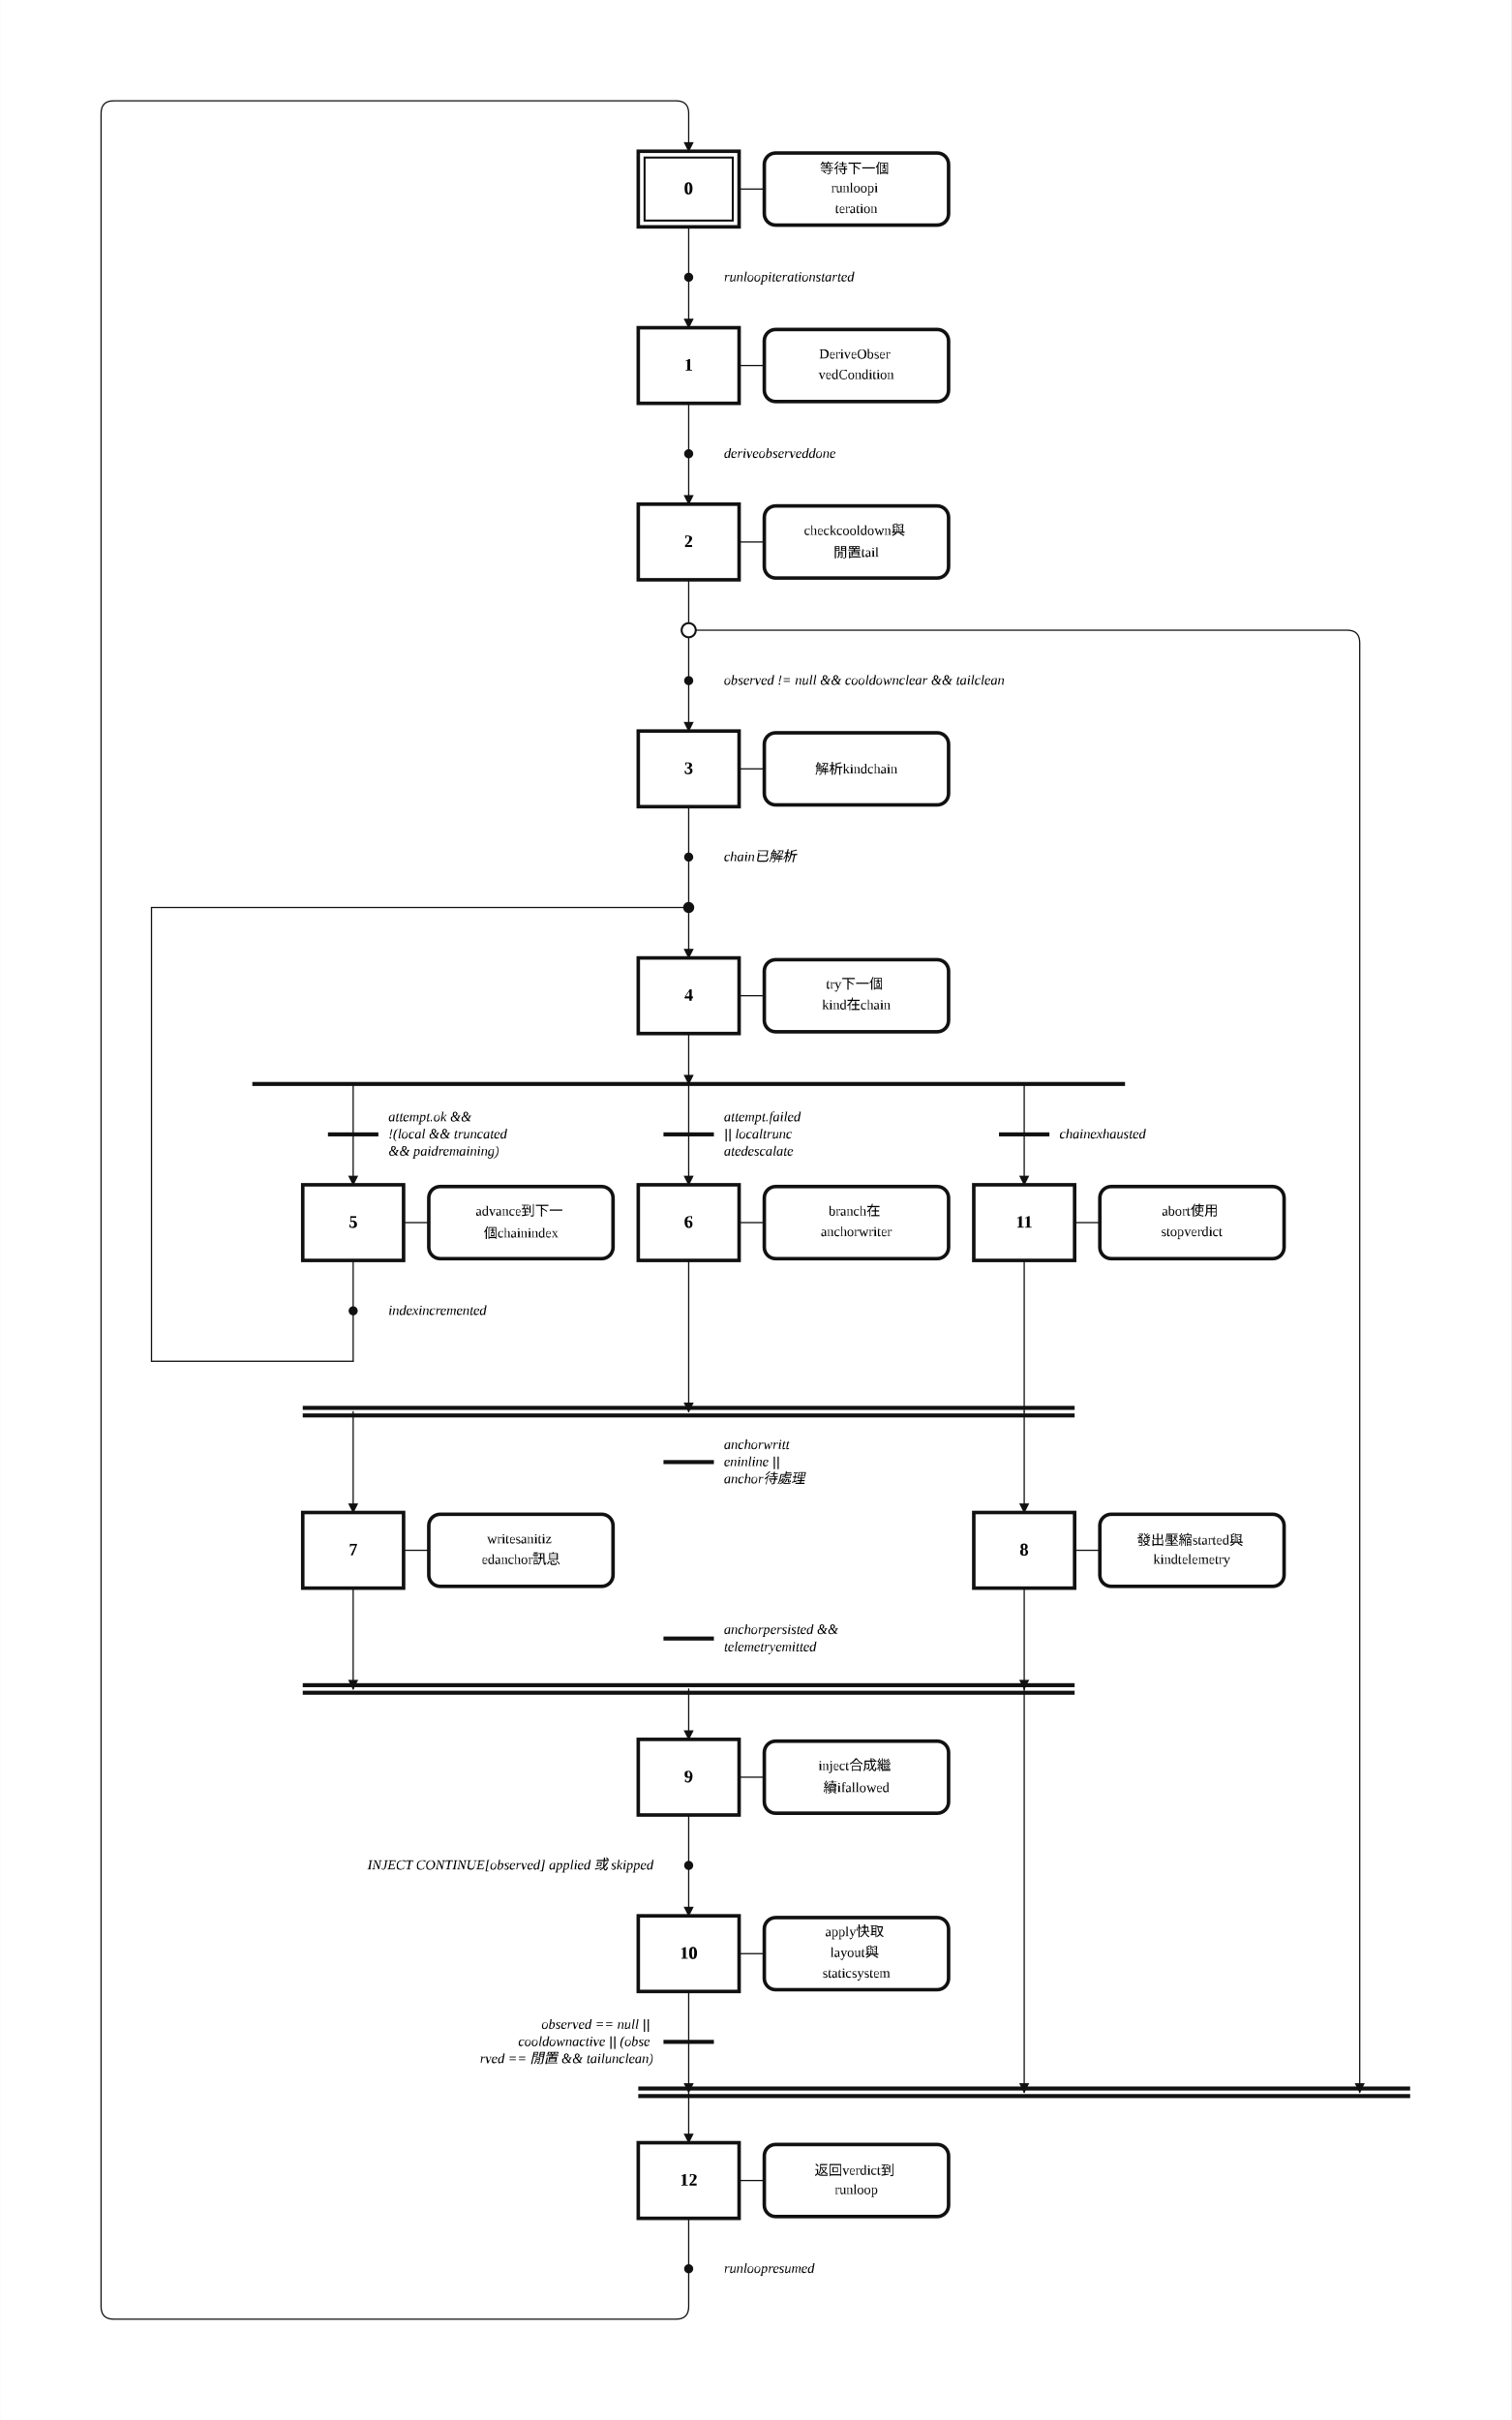
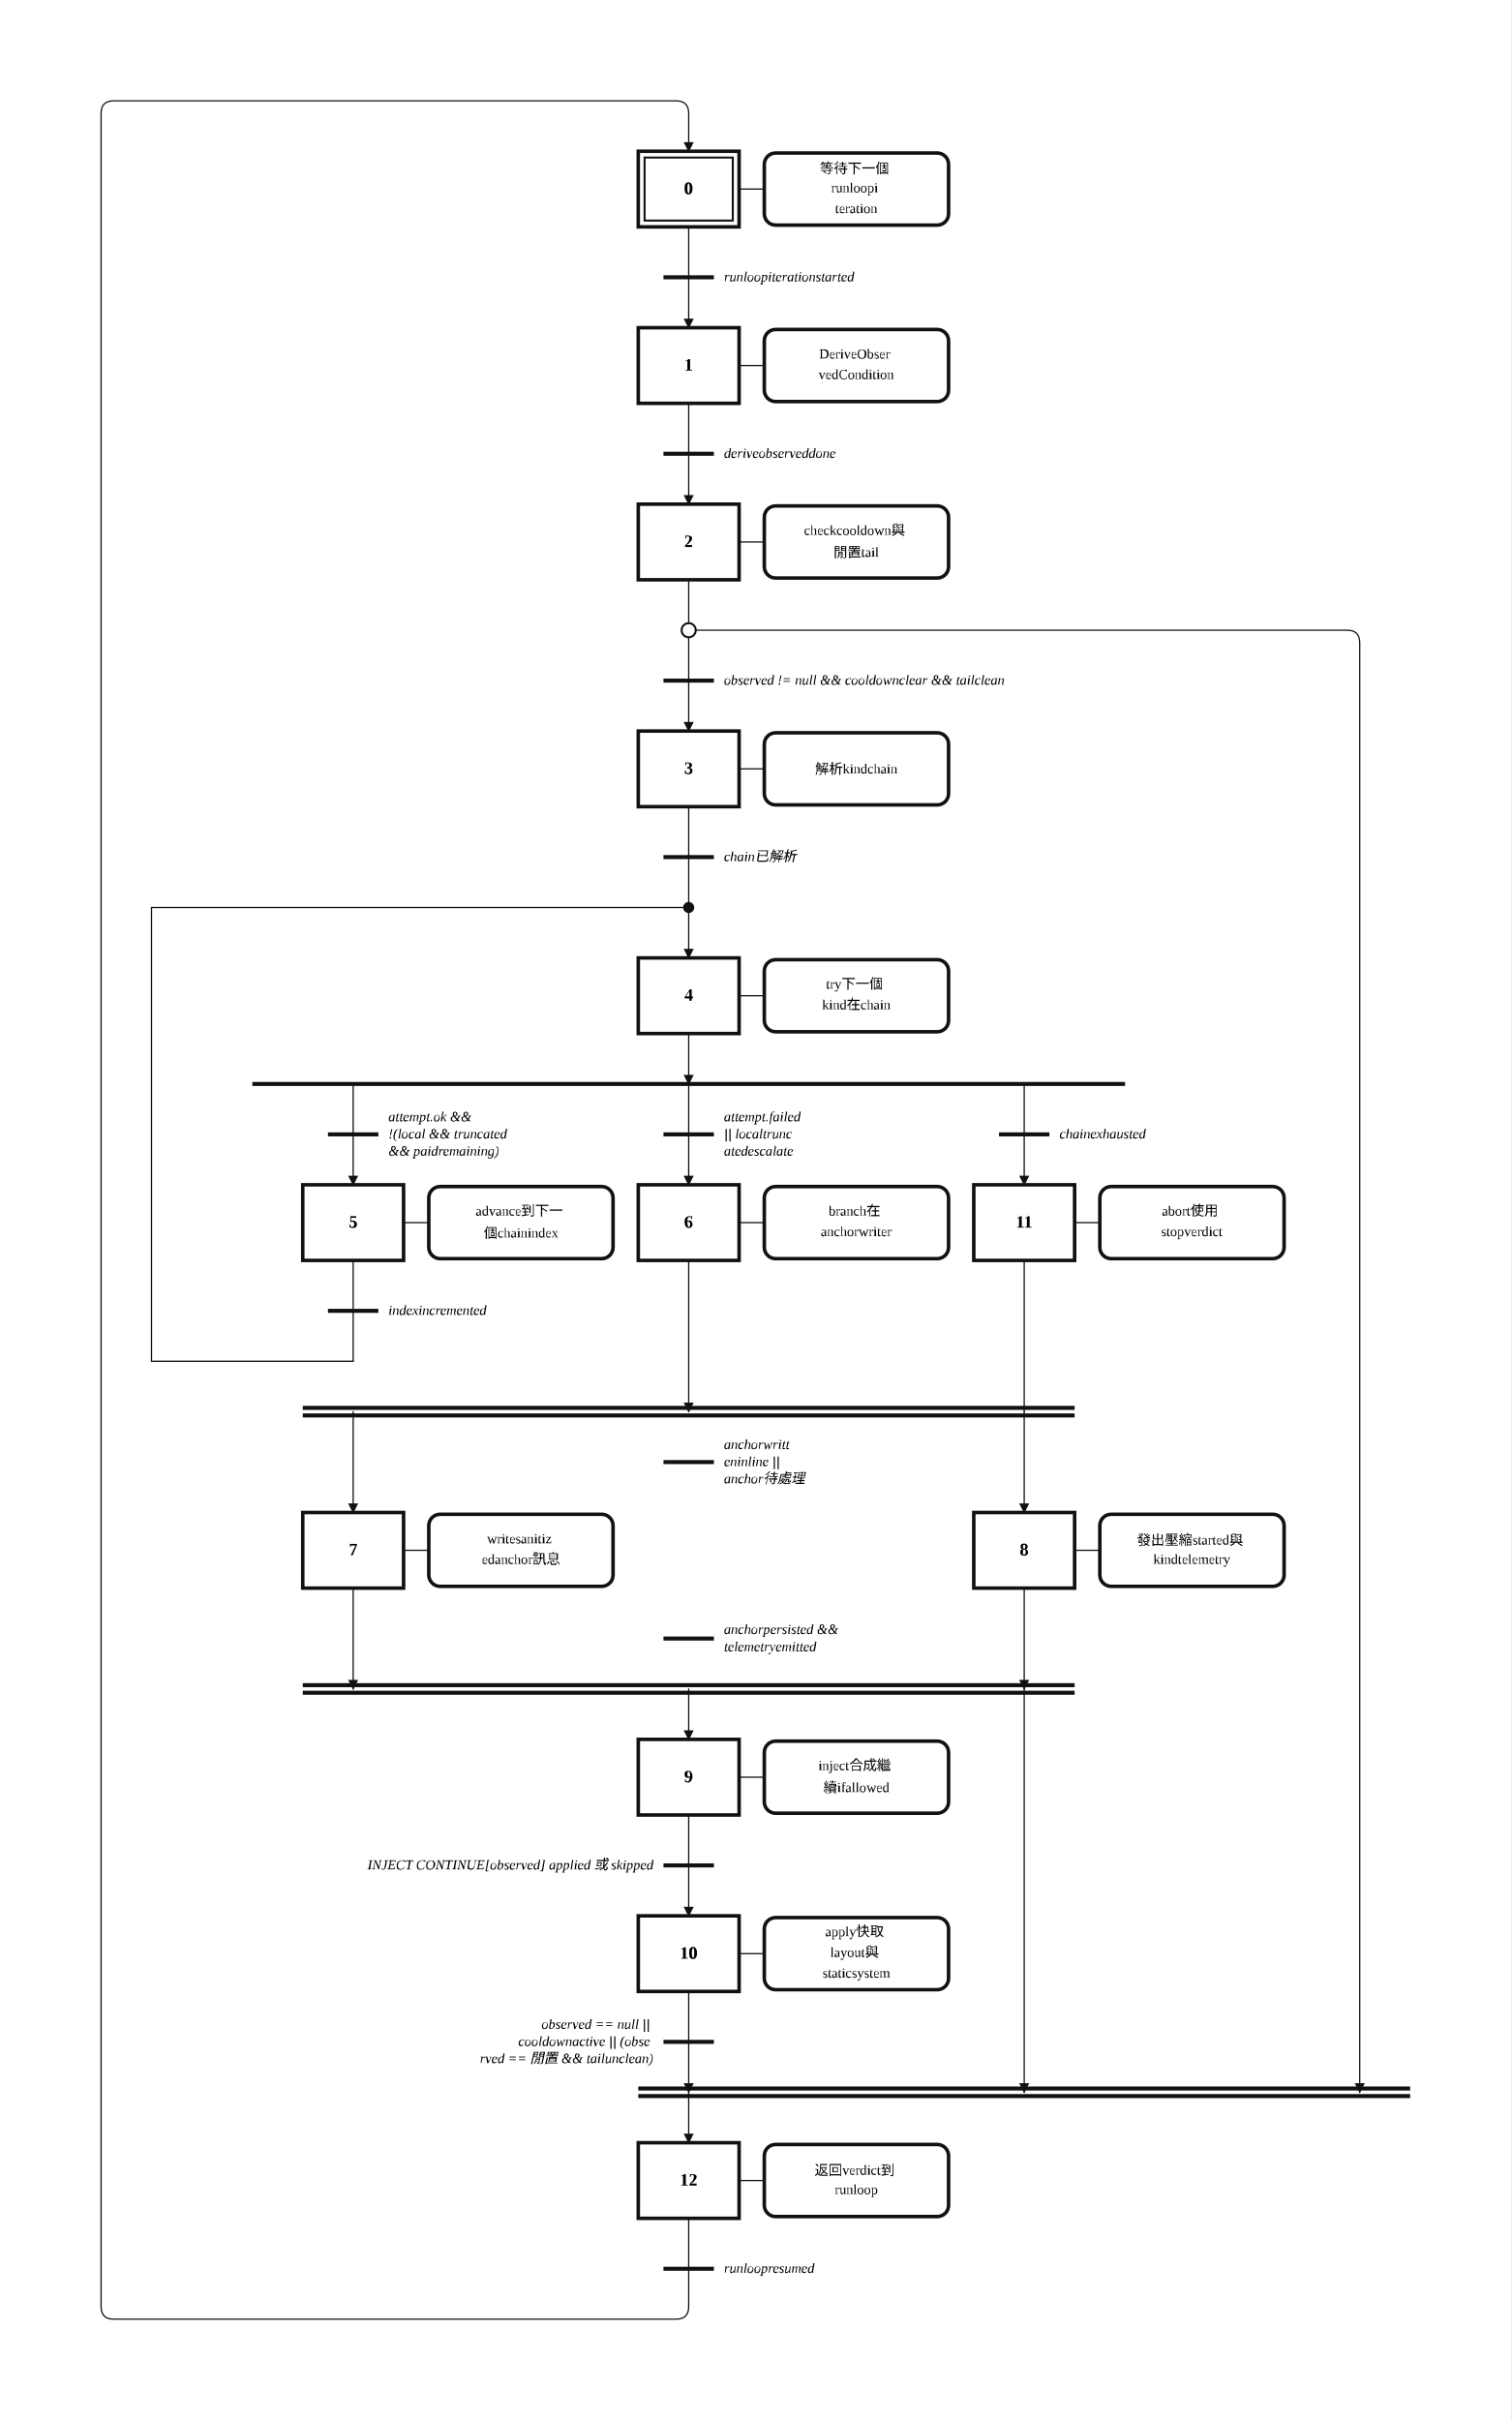
<svg xmlns="http://www.w3.org/2000/svg" width="1199" height="1920" viewBox="-4.00 -2.00 59.93 96.00" role="img">
  <style>
.step{fill:#fff;stroke:#111;stroke-width:.14}.step-inner{fill:none;stroke:#111;stroke-width:.08}
.action{fill:#fff;stroke:#111;stroke-width:.14}.gate{stroke:#111;stroke-width:.16}
.edge{fill:none;stroke:#111;stroke-width:.05;stroke-linecap:round;stroke-linejoin:round}.edge-arrow{marker-end:url(#arrow)}
.flyover-mask{stroke:#fff;stroke-width:.12;stroke-linecap:round}
.flyover{fill:none;stroke:#111;stroke-width:.05;stroke-linecap:round}
.junction{fill:#111;stroke:#111;stroke-width:0}.branch-junction{fill:#fff;stroke:#111;stroke-width:.08}
.assoc{stroke:#111;stroke-width:.05}.label{font:bold .7px 'Times New Roman', 'BiauKai', 'DFKai-SB', serif;text-anchor:middle;dominant-baseline:middle}
.action-label{font:.55px 'Times New Roman', 'BiauKai', 'DFKai-SB', serif;text-anchor:middle;dominant-baseline:middle}.gate-label{font:italic .55px 'Times New Roman', 'BiauKai', 'DFKai-SB', serif;text-anchor:start;dominant-baseline:middle}.gate-label-left{font:italic .55px 'Times New Roman', 'BiauKai', 'DFKai-SB', serif;text-anchor:end;dominant-baseline:middle}
</style>
  <defs>
    <marker id="arrow" markerWidth="0.4" markerHeight="0.4" refX="0.36" refY="0.2" orient="auto" markerUnits="userSpaceOnUse">
      <path d="M 0 0 L 0.4 0.2 L 0 0.4 z" fill="#111" />
    </marker>
  </defs>
  <rect x="-4.00" y="-2.00" width="59.93" height="96.00" fill="white" />
  <path class="edge edge-arrow" d="M 23.31 32.00 L 23.31 36.00" />
  <path class="edge" d="M 23.31 7.00 L 23.31 9.00" />
  <path class="edge edge-arrow" d="M 23.31 9.00 L 23.31 11.00" />
  <path class="edge" d="M 23.31 14.00 L 23.31 16.00" />
  <path class="edge edge-arrow" d="M 23.31 16.00 L 23.31 18.00" />
  <path class="edge" d="M 23.31 21.00 L 23.31 23.00" />
  <path class="edge" d="M 23.31 23.00 L 23.31 25.00" />
  <path class="edge edge-arrow" d="M 23.31 25.00 L 23.31 27.00" />
  <path class="edge edge-arrow" d="M 23.31 23.00 L 49.43 23.00 Q 49.93 23.00 49.93 23.50 L 49.93 81.00" />
  <path class="edge edge-arrow" d="M 23.31 81.00 L 23.31 83.00" />
  <path class="edge" d="M 23.31 30.00 L 23.31 32.00" />
  <path class="edge edge-arrow" d="M 23.31 39.00 L 23.31 41.00" />
  <path class="edge edge-arrow" d="M 10.00 41.00 L 10.00 45.00" />
  <path class="edge edge-arrow" d="M 23.31 41.00 L 23.31 45.00" />
  <path class="edge edge-arrow" d="M 36.62 41.00 L 36.62 45.00" />
  <path class="edge" d="M 10.00 48.00 L 10.00 50.00" />
  <path class="edge" d="M 10.00 50.00 L 10.00 52.00" />
  <path class="edge" d="M 10.00 52.00 L 2.00 52.00" />
  <path class="edge" d="M 2.00 52.00 L 2.00 34.00" />
  <path class="edge" d="M 2.00 34.00 L 23.31 34.00" />
  <path class="edge edge-arrow" d="M 23.31 48.00 L 23.31 54.00" />
  <path class="edge edge-arrow" d="M 10.00 54.00 L 10.00 58.00" />
  <path class="edge edge-arrow" d="M 36.62 54.00 L 36.62 58.00" />
  <path class="edge edge-arrow" d="M 10.00 61.00 L 10.00 65.00" />
  <path class="edge edge-arrow" d="M 23.31 65.00 L 23.31 67.00" />
  <path class="edge edge-arrow" d="M 36.62 61.00 L 36.62 65.00" />
  <path class="edge" d="M 23.31 70.00 L 23.31 72.00" />
  <path class="edge edge-arrow" d="M 23.31 72.00 L 23.31 74.00" />
  <path class="edge edge-arrow" d="M 23.31 77.00 L 23.31 81.00" />
  <path class="edge" d="M 36.62 48.00 L 36.62 54.00" />
  <path class="edge" d="M 36.62 58.00 L 36.62 61.00" />
  <path class="edge edge-arrow" d="M 36.62 65.00 L 36.62 81.00" />
  <path class="edge" d="M 23.31 86.00 L 23.31 88.00" />
  <path class="edge edge-arrow" d="M 23.31 88.00 L 23.31 89.50 Q 23.31 90.00 22.81 90.00 L 0.50 90.00 Q 0.00 90.00 0.00 89.50 L 0.00 2.50 Q 0.00 2.00 0.50 2.00 L 22.81 2.00 Q 23.31 2.00 23.31 2.50 L 23.31 4.00" />
  <rect class="step" x="21.31" y="4.00" width="4.00" height="3.00" />
  <rect class="step-inner" x="21.56" y="4.25" width="3.50" height="2.50" />
  <text class="label" x="23.31" y="5.50">0</text>
  <rect class="step" x="21.31" y="11.00" width="4.00" height="3.00" />
  <text class="label" x="23.31" y="12.50">1</text>
  <rect class="step" x="21.31" y="18.00" width="4.00" height="3.00" />
  <text class="label" x="23.31" y="19.50">2</text>
  <rect class="step" x="21.31" y="27.00" width="4.00" height="3.00" />
  <text class="label" x="23.31" y="28.50">3</text>
  <rect class="step" x="21.31" y="36.00" width="4.00" height="3.00" />
  <text class="label" x="23.31" y="37.50">4</text>
  <rect class="step" x="8.00" y="45.00" width="4.00" height="3.00" />
  <text class="label" x="10.00" y="46.50">5</text>
  <rect class="step" x="21.31" y="45.00" width="4.00" height="3.00" />
  <text class="label" x="23.31" y="46.50">6</text>
  <rect class="step" x="8.00" y="58.00" width="4.00" height="3.00" />
  <text class="label" x="10.00" y="59.50">7</text>
  <rect class="step" x="34.62" y="58.00" width="4.00" height="3.00" />
  <text class="label" x="36.62" y="59.50">8</text>
  <rect class="step" x="21.31" y="67.00" width="4.00" height="3.00" />
  <text class="label" x="23.31" y="68.50">9</text>
  <rect class="step" x="21.31" y="74.00" width="4.00" height="3.00" />
  <text class="label" x="23.31" y="75.50">10</text>
  <rect class="step" x="34.62" y="45.00" width="4.00" height="3.00" />
  <text class="label" x="36.62" y="46.50">11</text>
  <rect class="step" x="21.31" y="83.00" width="4.00" height="3.00" />
  <text class="label" x="23.31" y="84.50">12</text>
  <line class="assoc" x1="25.31" y1="5.50" x2="26.31" y2="5.50" />
  <rect class="action" x="26.31" y="4.07" width="7.31" height="2.86" rx="0.45" ry="0.45" />
  <text class="action-label" x="29.96" y="4.68">
    <tspan x="29.96" dy="0">等待下一個</tspan>
    <tspan x="29.96" dy="0.82">runloopi</tspan>
    <tspan x="29.96" dy="0.82">teration</tspan>
  </text>
  <line class="assoc" x1="25.31" y1="12.50" x2="26.31" y2="12.50" />
  <rect class="action" x="26.31" y="11.07" width="7.31" height="2.86" rx="0.45" ry="0.45" />
  <text class="action-label" x="29.96" y="12.09">
    <tspan x="29.96" dy="0">DeriveObser</tspan>
    <tspan x="29.96" dy="0.82">vedCondition</tspan>
  </text>
  <line class="assoc" x1="25.31" y1="19.50" x2="26.31" y2="19.50" />
  <rect class="action" x="26.31" y="18.07" width="7.31" height="2.86" rx="0.45" ry="0.45" />
  <text class="action-label" x="29.96" y="19.09">
    <tspan x="29.96" dy="0">checkcooldown與</tspan>
    <tspan x="29.96" dy="0.82">閒置tail</tspan>
  </text>
  <line class="assoc" x1="25.31" y1="28.50" x2="26.31" y2="28.50" />
  <rect class="action" x="26.31" y="27.07" width="7.31" height="2.86" rx="0.45" ry="0.45" />
  <text class="action-label" x="29.96" y="28.50">
    <tspan x="29.96" dy="0">解析kindchain</tspan>
  </text>
  <line class="assoc" x1="25.31" y1="37.50" x2="26.31" y2="37.50" />
  <rect class="action" x="26.31" y="36.07" width="7.31" height="2.86" rx="0.45" ry="0.45" />
  <text class="action-label" x="29.96" y="37.09">
    <tspan x="29.96" dy="0">try下一個</tspan>
    <tspan x="29.96" dy="0.82">kind在chain</tspan>
  </text>
  <line class="assoc" x1="12.00" y1="46.50" x2="13.00" y2="46.50" />
  <rect class="action" x="13.00" y="45.07" width="7.31" height="2.86" rx="0.45" ry="0.45" />
  <text class="action-label" x="16.66" y="46.09">
    <tspan x="16.66" dy="0">advance到下一</tspan>
    <tspan x="16.66" dy="0.82">個chainindex</tspan>
  </text>
  <line class="assoc" x1="25.31" y1="46.50" x2="26.31" y2="46.50" />
  <rect class="action" x="26.31" y="45.07" width="7.31" height="2.86" rx="0.45" ry="0.45" />
  <text class="action-label" x="29.96" y="46.09">
    <tspan x="29.96" dy="0">branch在</tspan>
    <tspan x="29.96" dy="0.82">anchorwriter</tspan>
  </text>
  <line class="assoc" x1="12.00" y1="59.50" x2="13.00" y2="59.50" />
  <rect class="action" x="13.00" y="58.07" width="7.31" height="2.86" rx="0.45" ry="0.45" />
  <text class="action-label" x="16.66" y="59.09">
    <tspan x="16.66" dy="0">writesanitiz</tspan>
    <tspan x="16.66" dy="0.82">edanchor訊息</tspan>
  </text>
  <line class="assoc" x1="38.62" y1="59.50" x2="39.62" y2="59.50" />
  <rect class="action" x="39.62" y="58.07" width="7.31" height="2.86" rx="0.45" ry="0.45" />
  <text class="action-label" x="43.27" y="59.09">
    <tspan x="43.27" dy="0">發出壓縮started與</tspan>
    <tspan x="43.27" dy="0.82">kindtelemetry</tspan>
  </text>
  <line class="assoc" x1="25.31" y1="68.50" x2="26.31" y2="68.50" />
  <rect class="action" x="26.31" y="67.07" width="7.31" height="2.86" rx="0.45" ry="0.45" />
  <text class="action-label" x="29.96" y="68.09">
    <tspan x="29.96" dy="0">inject合成繼</tspan>
    <tspan x="29.96" dy="0.82">續ifallowed</tspan>
  </text>
  <line class="assoc" x1="25.31" y1="75.50" x2="26.31" y2="75.50" />
  <rect class="action" x="26.31" y="74.07" width="7.31" height="2.86" rx="0.45" ry="0.45" />
  <text class="action-label" x="29.96" y="74.68">
    <tspan x="29.96" dy="0">apply快取</tspan>
    <tspan x="29.96" dy="0.82">layout與</tspan>
    <tspan x="29.96" dy="0.82">staticsystem</tspan>
  </text>
  <line class="assoc" x1="38.62" y1="46.50" x2="39.62" y2="46.50" />
  <rect class="action" x="39.62" y="45.07" width="7.31" height="2.86" rx="0.45" ry="0.45" />
  <text class="action-label" x="43.27" y="46.09">
    <tspan x="43.27" dy="0">abort使用</tspan>
    <tspan x="43.27" dy="0.82">stopverdict</tspan>
  </text>
  <line class="assoc" x1="25.31" y1="84.50" x2="26.31" y2="84.50" />
  <rect class="action" x="26.31" y="83.07" width="7.31" height="2.86" rx="0.45" ry="0.45" />
  <text class="action-label" x="29.96" y="84.09">
    <tspan x="29.96" dy="0">返回verdict到</tspan>
    <tspan x="29.96" dy="0.82">runloop</tspan>
  </text>
-   <circle class="junction" cx="23.31" cy="9.00" r="0.18" />
+   <line class="gate" x1="22.31" y1="9.00" x2="24.31" y2="9.00" />
  <text class="gate-label" x="24.71" y="9.00">
    <tspan x="24.71" dy="0">runloopiterationstarted</tspan>
  </text>
-   <circle class="junction" cx="23.31" cy="16.00" r="0.18" />
+   <line class="gate" x1="22.31" y1="16.00" x2="24.31" y2="16.00" />
  <text class="gate-label" x="24.71" y="16.00">
    <tspan x="24.71" dy="0">deriveobserveddone</tspan>
  </text>
-   <circle class="junction" cx="23.31" cy="25.00" r="0.18" />
+   <line class="gate" x1="22.31" y1="25.00" x2="24.31" y2="25.00" />
  <text class="gate-label" x="24.71" y="25.00">
    <tspan x="24.71" dy="0">observed != null &amp;&amp; cooldownclear &amp;&amp; tailclean</tspan>
  </text>
  <line class="gate" x1="21.31" y1="80.85" x2="51.93" y2="80.85" />
  <line class="gate" x1="21.31" y1="81.15" x2="51.93" y2="81.15" />
-   <circle class="junction" cx="23.31" cy="32.00" r="0.18" />
+   <line class="gate" x1="22.31" y1="32.00" x2="24.31" y2="32.00" />
  <text class="gate-label" x="24.71" y="32.00">
    <tspan x="24.71" dy="0">chain已解析</tspan>
  </text>
  <line class="gate" x1="6.00" y1="41.00" x2="40.62" y2="41.00" />
-   <circle class="junction" cx="10.00" cy="50.00" r="0.18" />
+   <line class="gate" x1="9.00" y1="50.00" x2="11.00" y2="50.00" />
  <text class="gate-label" x="11.40" y="50.00">
    <tspan x="11.40" dy="0">indexincremented</tspan>
  </text>
  <line class="gate" x1="8.00" y1="53.85" x2="38.62" y2="53.85" />
  <line class="gate" x1="8.00" y1="54.15" x2="38.62" y2="54.15" />
  <line class="gate" x1="8.00" y1="64.85" x2="38.62" y2="64.85" />
  <line class="gate" x1="8.00" y1="65.15" x2="38.62" y2="65.15" />
-   <circle class="junction" cx="23.31" cy="72.00" r="0.18" />
+   <line class="gate" x1="22.31" y1="72.00" x2="24.31" y2="72.00" />
  <text class="gate-label-left" x="21.91" y="72.00">
    <tspan x="21.91" dy="0">INJECT CONTINUE[observed] applied 或 skipped</tspan>
  </text>
-   <circle class="junction" cx="23.31" cy="88.00" r="0.18" />
+   <line class="gate" x1="22.31" y1="88.00" x2="24.31" y2="88.00" />
  <text class="gate-label" x="24.71" y="88.00">
    <tspan x="24.71" dy="0">runloopresumed</tspan>
  </text>
  <line class="gate" x1="22.31" y1="79.00" x2="24.31" y2="79.00" />
  <text class="gate-label-left" x="21.91" y="78.32">
    <tspan x="21.91" dy="0">observed == null ||</tspan>
    <tspan x="21.91" dy="0.68">cooldownactive || (obse</tspan>
    <tspan x="21.91" dy="0.68">rved == 閒置 &amp;&amp; tailunclean)</tspan>
  </text>
  <line class="gate" x1="9.00" y1="43.00" x2="11.00" y2="43.00" />
  <text class="gate-label" x="11.40" y="42.32">
    <tspan x="11.40" dy="0">attempt.ok &amp;&amp;</tspan>
    <tspan x="11.40" dy="0.68">!(local &amp;&amp; truncated</tspan>
    <tspan x="11.40" dy="0.68">&amp;&amp; paidremaining)</tspan>
  </text>
  <line class="gate" x1="22.31" y1="43.00" x2="24.31" y2="43.00" />
  <text class="gate-label" x="24.71" y="42.32">
    <tspan x="24.71" dy="0">attempt.failed</tspan>
    <tspan x="24.71" dy="0.68">|| localtrunc</tspan>
    <tspan x="24.71" dy="0.68">atedescalate</tspan>
  </text>
  <line class="gate" x1="35.62" y1="43.00" x2="37.62" y2="43.00" />
  <text class="gate-label" x="38.02" y="43.00">
    <tspan x="38.02" dy="0">chainexhausted</tspan>
  </text>
  <line class="gate" x1="22.31" y1="56.00" x2="24.31" y2="56.00" />
  <text class="gate-label" x="24.71" y="55.32">
    <tspan x="24.71" dy="0">anchorwritt</tspan>
    <tspan x="24.71" dy="0.68">eninline ||</tspan>
    <tspan x="24.71" dy="0.68">anchor待處理</tspan>
  </text>
  <line class="gate" x1="22.31" y1="63.00" x2="24.31" y2="63.00" />
  <text class="gate-label" x="24.71" y="62.66">
    <tspan x="24.71" dy="0">anchorpersisted &amp;&amp;</tspan>
    <tspan x="24.71" dy="0.68">telemetryemitted</tspan>
  </text>
  <circle class="junction" cx="23.31" cy="34.00" r="0.22" />
  <circle class="branch-junction" cx="23.31" cy="23.00" r="0.28" />
</svg>
